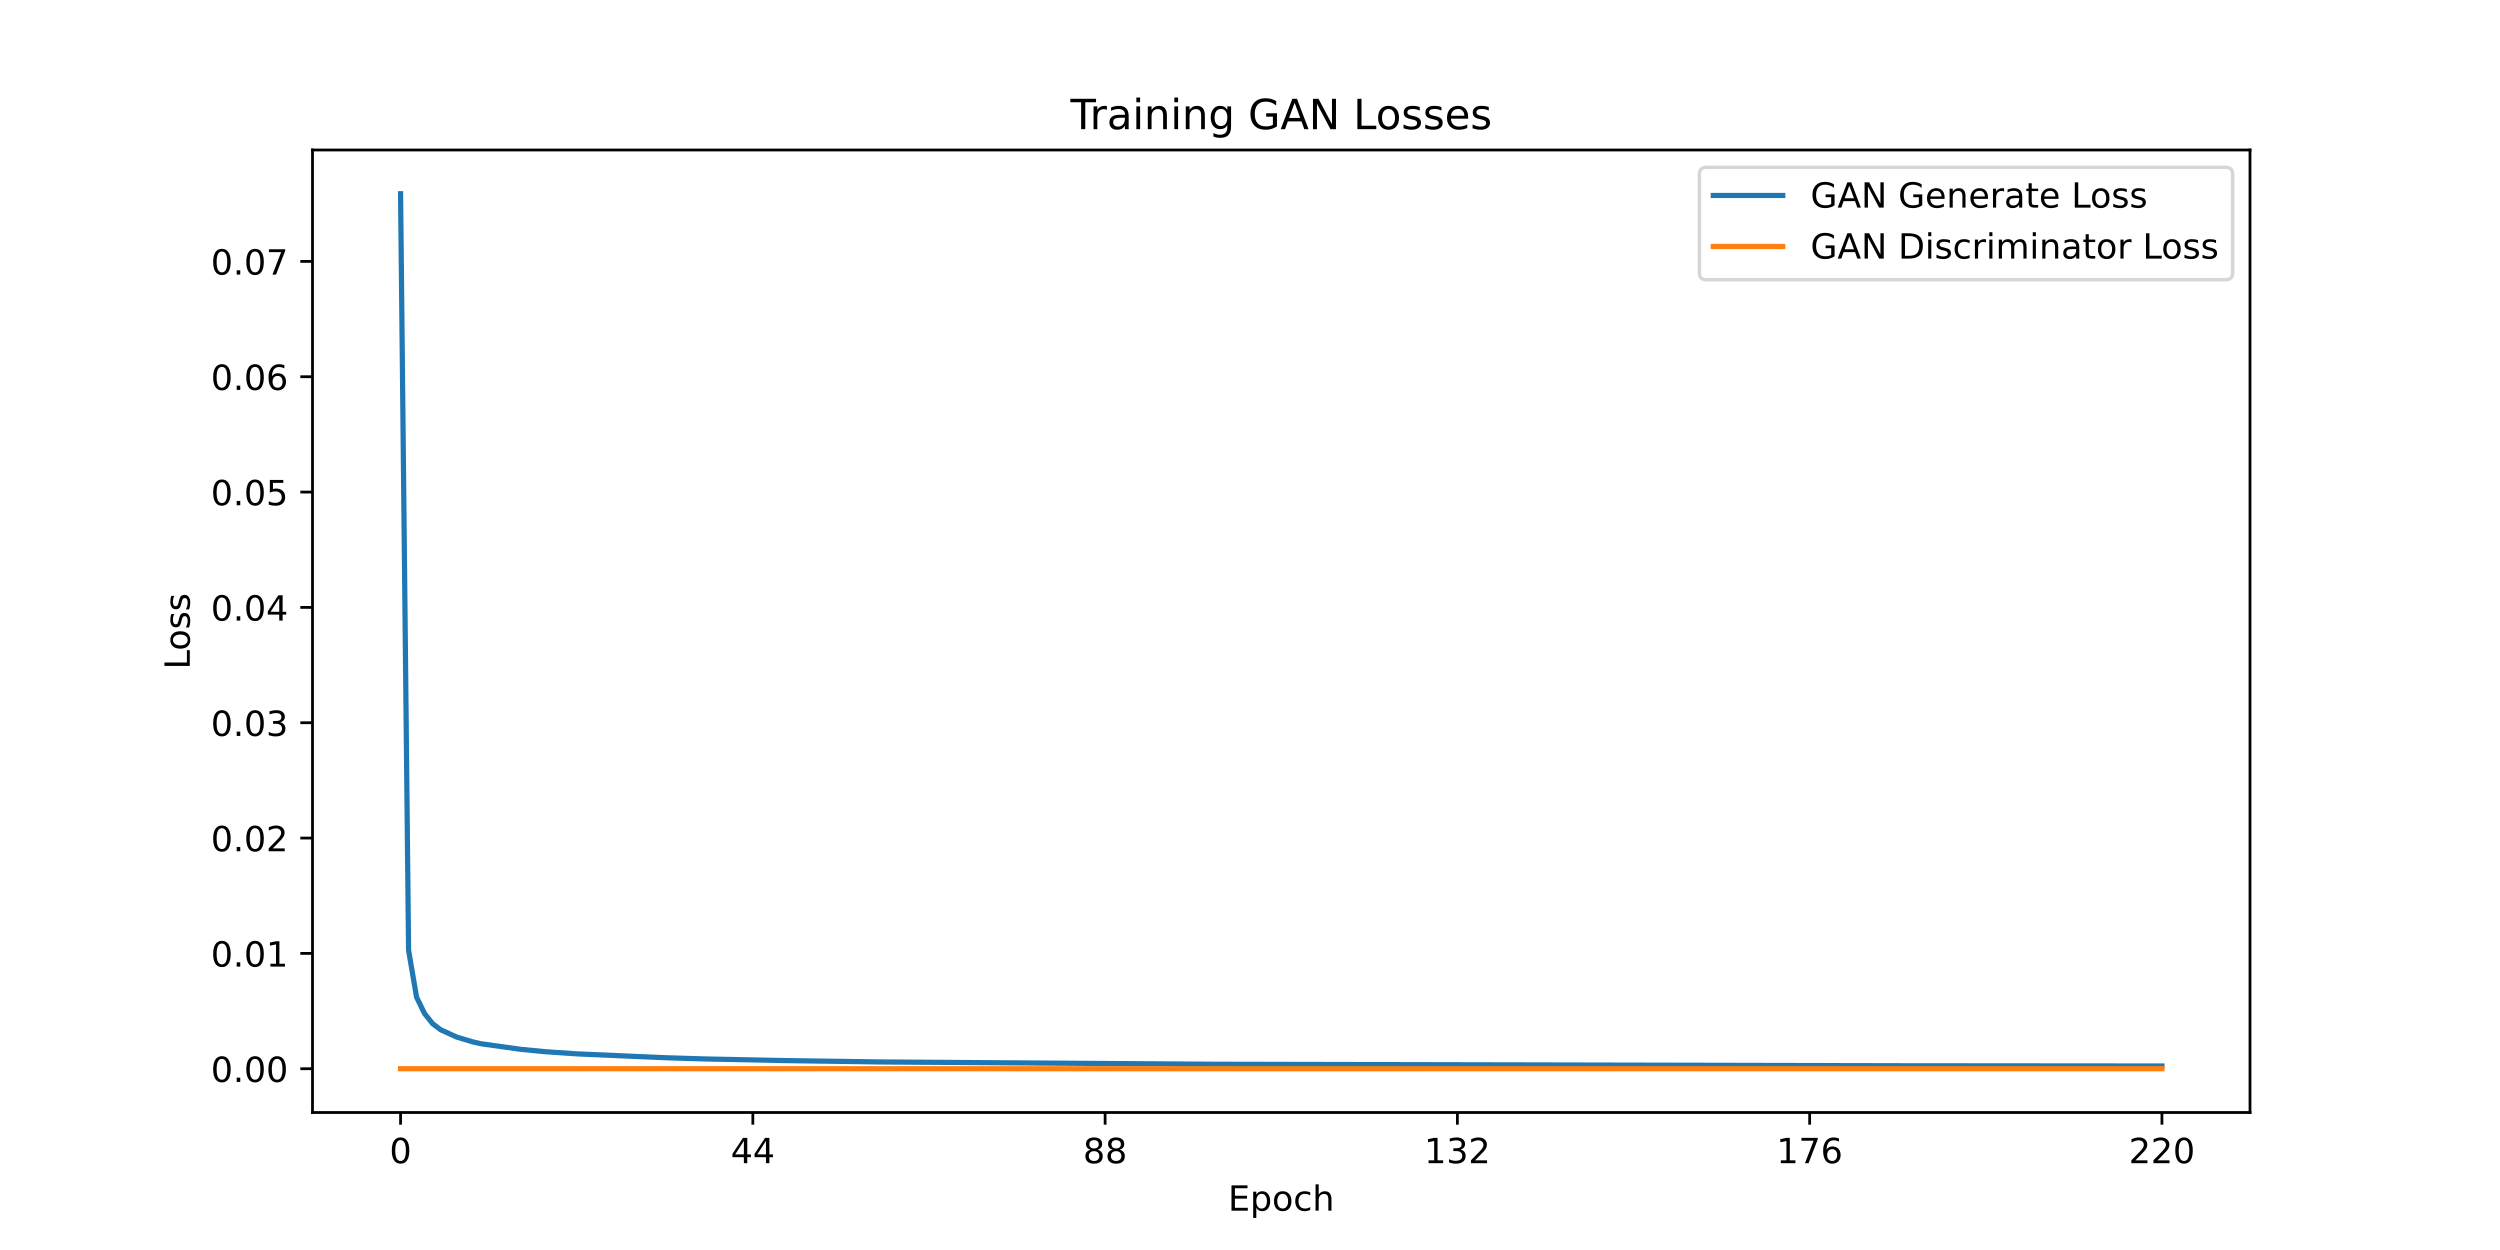
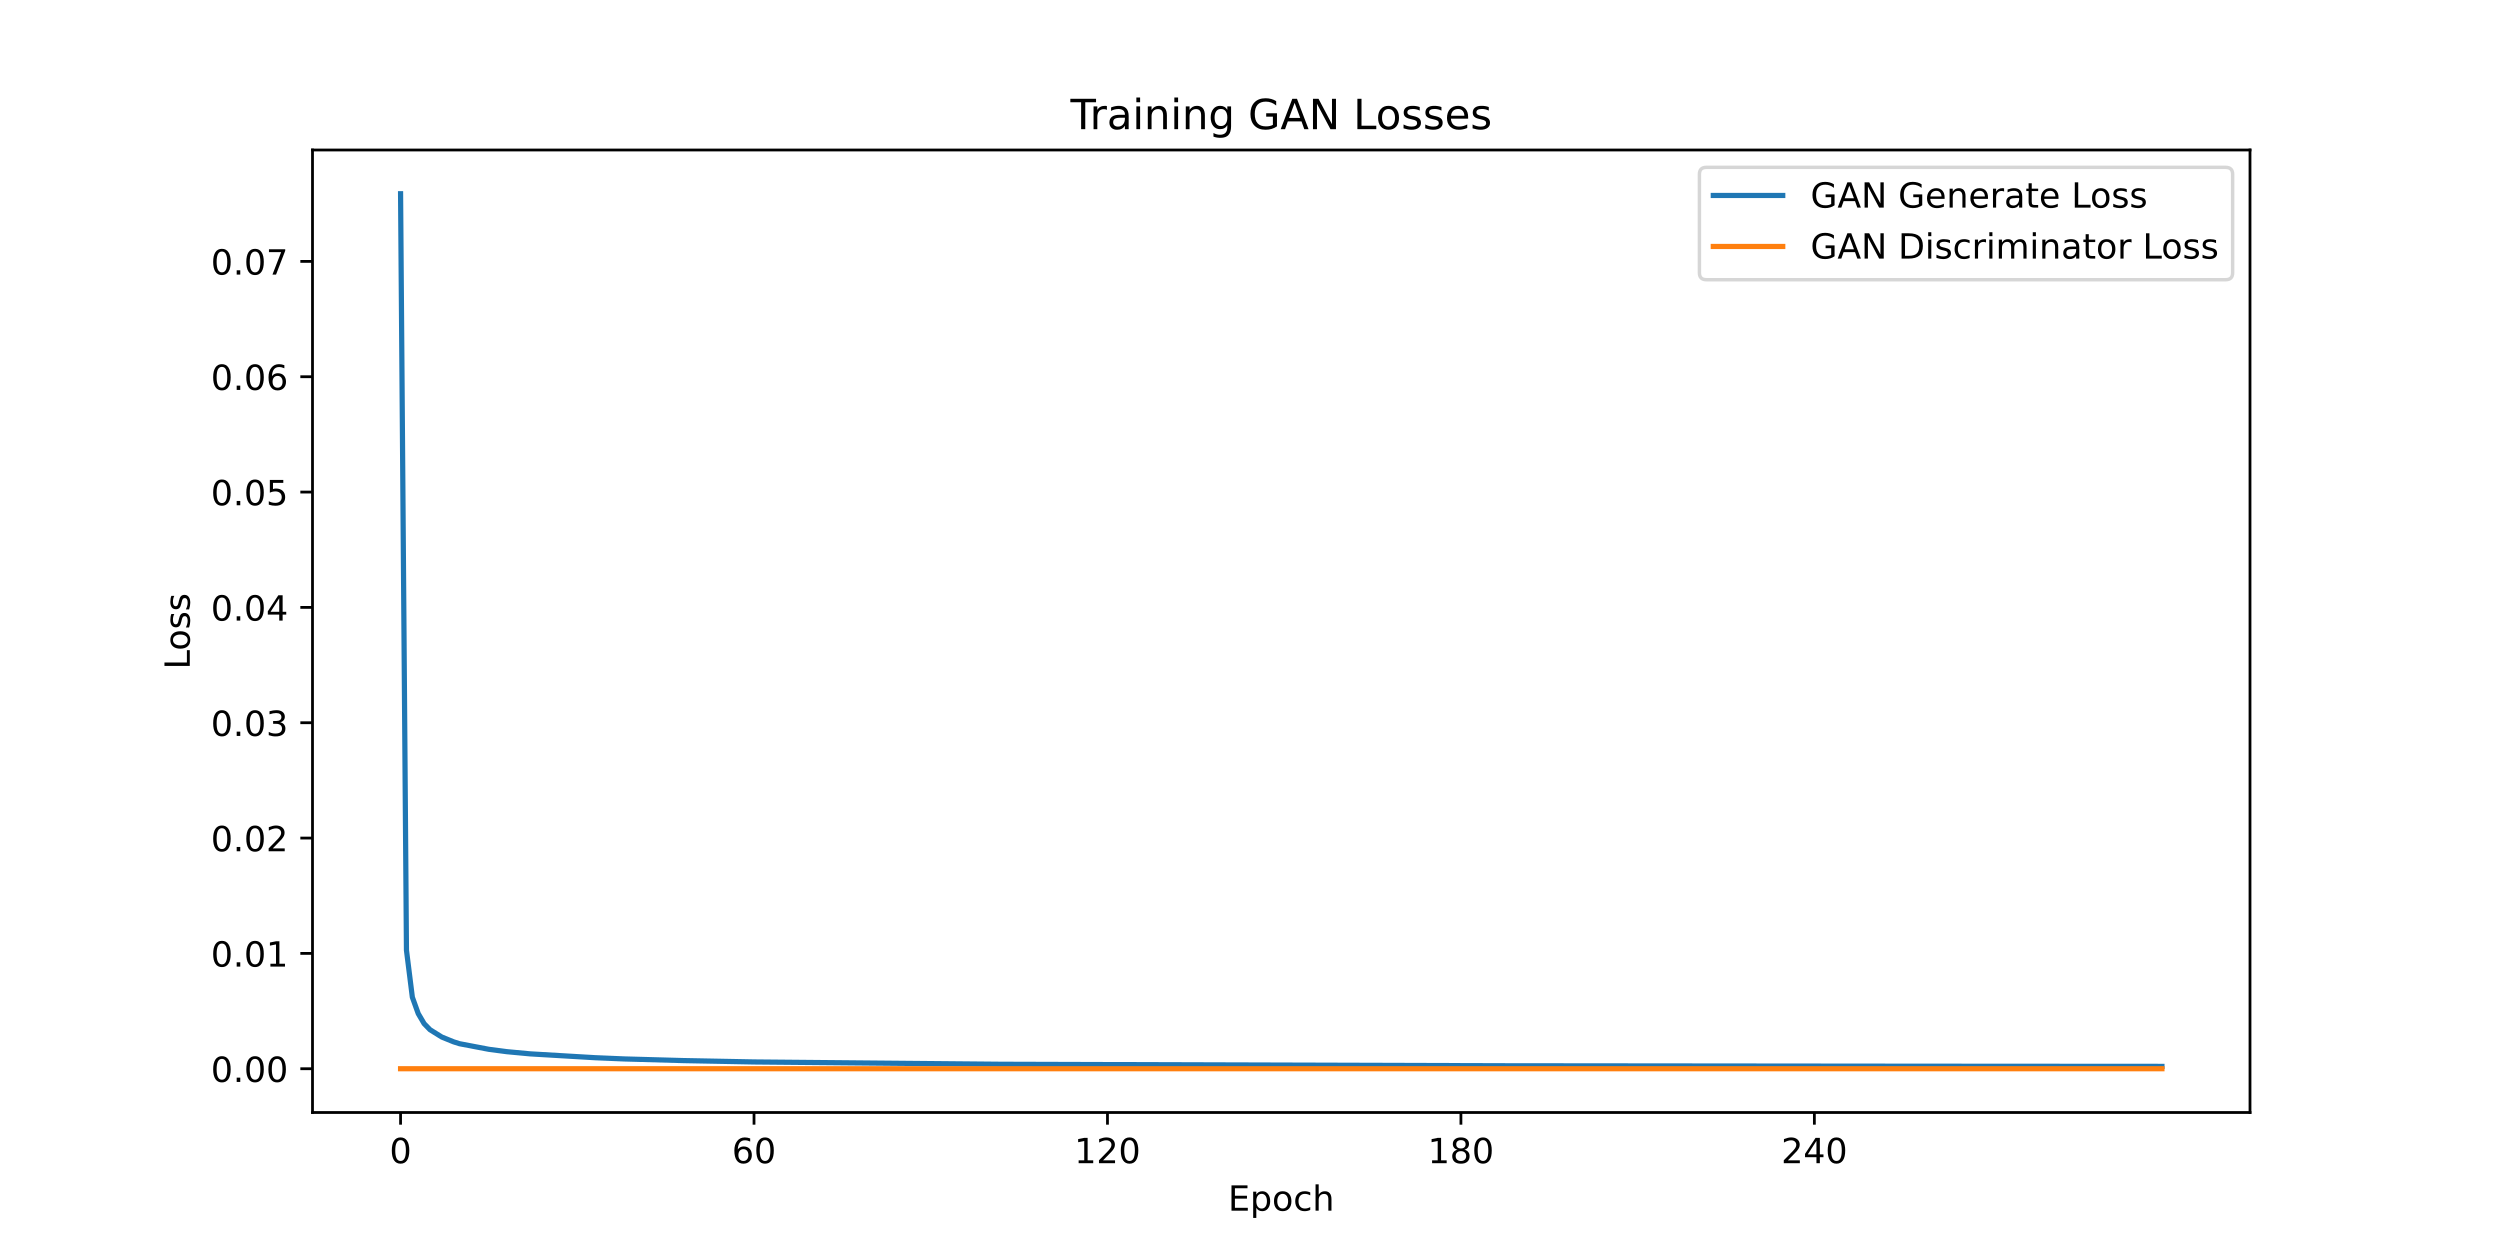
<svg xmlns="http://www.w3.org/2000/svg" xmlns:xlink="http://www.w3.org/1999/xlink" width="720pt" height="360pt" viewBox="0 0 720 360" version="1.1">
  <defs>
    <style type="text/css">*{stroke-linejoin: round; stroke-linecap: butt}</style>
  </defs>
  <g id="figure_1">
    <g id="patch_1">
      <path d="M 0 360  L 720 360  L 720 0  L 0 0  z " style="fill: #ffffff" />
    </g>
    <g id="axes_1">
      <g id="patch_2">
        <path d="M 90 320.4  L 648 320.4  L 648 43.2  L 90 43.2  z " style="fill: #ffffff" />
      </g>
      <g id="matplotlib.axis_1">
        <g id="xtick_1">
          <g id="line2d_1">
            <defs>
-               <path id="mb0425861bb" d="M 0 0  L 0 3.5  " style="stroke: #000000; stroke-width: 0.8" />
-             </defs>
-             <g>
-               <use xlink:href="#mb0425861bb" x="115.364" y="320.4" style="stroke: #000000; stroke-width: 0.8" />
+               <path id="ma6d96b271c" d="M 0 0  L 0 3.5  " style="stroke: #000000; stroke-width: 0.8" />
+             </defs>
+             <g>
+               <use xlink:href="#ma6d96b271c" x="115.364" y="320.4" style="stroke: #000000; stroke-width: 0.8" />
            </g>
          </g>
          <g id="text_1">
            <g transform="translate(112.1824 334.9984) scale(0.1 -0.1)">
              <defs>
                <path id="DejaVuSans-30" d="M 2034 4250  Q 1547 4250 1301 3770  Q 1056 3291 1056 2328  Q 1056 1369 1301 889  Q 1547 409 2034 409  Q 2525 409 2770 889  Q 3016 1369 3016 2328  Q 3016 3291 2770 3770  Q 2525 4250 2034 4250  z M 2034 4750  Q 2819 4750 3233 4129  Q 3647 3509 3647 2328  Q 3647 1150 3233 529  Q 2819 -91 2034 -91  Q 1250 -91 836 529  Q 422 1150 422 2328  Q 422 3509 836 4129  Q 1250 4750 2034 4750  z " transform="scale(0.015625)" />
              </defs>
              <use xlink:href="#DejaVuSans-30" />
            </g>
          </g>
        </g>
        <g id="xtick_2">
          <g id="line2d_2">
            <g>
-               <use xlink:href="#mb0425861bb" x="216.818" y="320.4" style="stroke: #000000; stroke-width: 0.8" />
+               <use xlink:href="#ma6d96b271c" x="217.157" y="320.4" style="stroke: #000000; stroke-width: 0.8" />
            </g>
          </g>
          <g id="text_2">
-             <g transform="translate(210.4557 334.9984) scale(0.1 -0.1)">
-               <defs>
-                 <path id="DejaVuSans-34" d="M 2419 4116  L 825 1625  L 2419 1625  L 2419 4116  z M 2253 4666  L 3047 4666  L 3047 1625  L 3713 1625  L 3713 1100  L 3047 1100  L 3047 0  L 2419 0  L 2419 1100  L 313 1100  L 313 1709  L 2253 4666  z " transform="scale(0.015625)" />
-               </defs>
-               <use xlink:href="#DejaVuSans-34" />
-               <use xlink:href="#DejaVuSans-34" transform="translate(63.62305 0)" />
+             <g transform="translate(210.795 334.9984) scale(0.1 -0.1)">
+               <defs>
+                 <path id="DejaVuSans-36" d="M 2113 2584  Q 1688 2584 1439 2293  Q 1191 2003 1191 1497  Q 1191 994 1439 701  Q 1688 409 2113 409  Q 2538 409 2786 701  Q 3034 994 3034 1497  Q 3034 2003 2786 2293  Q 2538 2584 2113 2584  z M 3366 4563  L 3366 3988  Q 3128 4100 2886 4159  Q 2644 4219 2406 4219  Q 1781 4219 1451 3797  Q 1122 3375 1075 2522  Q 1259 2794 1537 2939  Q 1816 3084 2150 3084  Q 2853 3084 3261 2657  Q 3669 2231 3669 1497  Q 3669 778 3244 343  Q 2819 -91 2113 -91  Q 1303 -91 875 529  Q 447 1150 447 2328  Q 447 3434 972 4092  Q 1497 4750 2381 4750  Q 2619 4750 2861 4703  Q 3103 4656 3366 4563  z " transform="scale(0.015625)" />
+               </defs>
+               <use xlink:href="#DejaVuSans-36" />
+               <use xlink:href="#DejaVuSans-30" transform="translate(63.62305 0)" />
            </g>
          </g>
        </g>
        <g id="xtick_3">
          <g id="line2d_3">
            <g>
-               <use xlink:href="#mb0425861bb" x="318.273" y="320.4" style="stroke: #000000; stroke-width: 0.8" />
+               <use xlink:href="#ma6d96b271c" x="318.951" y="320.4" style="stroke: #000000; stroke-width: 0.8" />
            </g>
          </g>
          <g id="text_3">
-             <g transform="translate(311.9102 334.9984) scale(0.1 -0.1)">
-               <defs>
-                 <path id="DejaVuSans-38" d="M 2034 2216  Q 1584 2216 1326 1975  Q 1069 1734 1069 1313  Q 1069 891 1326 650  Q 1584 409 2034 409  Q 2484 409 2743 651  Q 3003 894 3003 1313  Q 3003 1734 2745 1975  Q 2488 2216 2034 2216  z M 1403 2484  Q 997 2584 770 2862  Q 544 3141 544 3541  Q 544 4100 942 4425  Q 1341 4750 2034 4750  Q 2731 4750 3128 4425  Q 3525 4100 3525 3541  Q 3525 3141 3298 2862  Q 3072 2584 2669 2484  Q 3125 2378 3379 2068  Q 3634 1759 3634 1313  Q 3634 634 3220 271  Q 2806 -91 2034 -91  Q 1263 -91 848 271  Q 434 634 434 1313  Q 434 1759 690 2068  Q 947 2378 1403 2484  z M 1172 3481  Q 1172 3119 1398 2916  Q 1625 2713 2034 2713  Q 2441 2713 2670 2916  Q 2900 3119 2900 3481  Q 2900 3844 2670 4047  Q 2441 4250 2034 4250  Q 1625 4250 1398 4047  Q 1172 3844 1172 3481  z " transform="scale(0.015625)" />
-               </defs>
-               <use xlink:href="#DejaVuSans-38" />
-               <use xlink:href="#DejaVuSans-38" transform="translate(63.62305 0)" />
+             <g transform="translate(309.4076 334.9984) scale(0.1 -0.1)">
+               <defs>
+                 <path id="DejaVuSans-31" d="M 794 531  L 1825 531  L 1825 4091  L 703 3866  L 703 4441  L 1819 4666  L 2450 4666  L 2450 531  L 3481 531  L 3481 0  L 794 0  L 794 531  z " transform="scale(0.015625)" />
+                 <path id="DejaVuSans-32" d="M 1228 531  L 3431 531  L 3431 0  L 469 0  L 469 531  Q 828 903 1448 1529  Q 2069 2156 2228 2338  Q 2531 2678 2651 2914  Q 2772 3150 2772 3378  Q 2772 3750 2511 3984  Q 2250 4219 1831 4219  Q 1534 4219 1204 4116  Q 875 4013 500 3803  L 500 4441  Q 881 4594 1212 4672  Q 1544 4750 1819 4750  Q 2544 4750 2975 4387  Q 3406 4025 3406 3419  Q 3406 3131 3298 2873  Q 3191 2616 2906 2266  Q 2828 2175 2409 1742  Q 1991 1309 1228 531  z " transform="scale(0.015625)" />
+               </defs>
+               <use xlink:href="#DejaVuSans-31" />
+               <use xlink:href="#DejaVuSans-32" transform="translate(63.62305 0)" />
+               <use xlink:href="#DejaVuSans-30" transform="translate(127.2461 0)" />
            </g>
          </g>
        </g>
        <g id="xtick_4">
          <g id="line2d_4">
            <g>
-               <use xlink:href="#mb0425861bb" x="419.727" y="320.4" style="stroke: #000000; stroke-width: 0.8" />
+               <use xlink:href="#ma6d96b271c" x="420.745" y="320.4" style="stroke: #000000; stroke-width: 0.8" />
            </g>
          </g>
          <g id="text_4">
-             <g transform="translate(410.1835 334.9984) scale(0.1 -0.1)">
-               <defs>
-                 <path id="DejaVuSans-31" d="M 794 531  L 1825 531  L 1825 4091  L 703 3866  L 703 4441  L 1819 4666  L 2450 4666  L 2450 531  L 3481 531  L 3481 0  L 794 0  L 794 531  z " transform="scale(0.015625)" />
-                 <path id="DejaVuSans-33" d="M 2597 2516  Q 3050 2419 3304 2112  Q 3559 1806 3559 1356  Q 3559 666 3084 287  Q 2609 -91 1734 -91  Q 1441 -91 1130 -33  Q 819 25 488 141  L 488 750  Q 750 597 1062 519  Q 1375 441 1716 441  Q 2309 441 2620 675  Q 2931 909 2931 1356  Q 2931 1769 2642 2001  Q 2353 2234 1838 2234  L 1294 2234  L 1294 2753  L 1863 2753  Q 2328 2753 2575 2939  Q 2822 3125 2822 3475  Q 2822 3834 2567 4026  Q 2313 4219 1838 4219  Q 1578 4219 1281 4162  Q 984 4106 628 3988  L 628 4550  Q 988 4650 1302 4700  Q 1616 4750 1894 4750  Q 2613 4750 3031 4423  Q 3450 4097 3450 3541  Q 3450 3153 3228 2886  Q 3006 2619 2597 2516  z " transform="scale(0.015625)" />
-                 <path id="DejaVuSans-32" d="M 1228 531  L 3431 531  L 3431 0  L 469 0  L 469 531  Q 828 903 1448 1529  Q 2069 2156 2228 2338  Q 2531 2678 2651 2914  Q 2772 3150 2772 3378  Q 2772 3750 2511 3984  Q 2250 4219 1831 4219  Q 1534 4219 1204 4116  Q 875 4013 500 3803  L 500 4441  Q 881 4594 1212 4672  Q 1544 4750 1819 4750  Q 2544 4750 2975 4387  Q 3406 4025 3406 3419  Q 3406 3131 3298 2873  Q 3191 2616 2906 2266  Q 2828 2175 2409 1742  Q 1991 1309 1228 531  z " transform="scale(0.015625)" />
+             <g transform="translate(411.2015 334.9984) scale(0.1 -0.1)">
+               <defs>
+                 <path id="DejaVuSans-38" d="M 2034 2216  Q 1584 2216 1326 1975  Q 1069 1734 1069 1313  Q 1069 891 1326 650  Q 1584 409 2034 409  Q 2484 409 2743 651  Q 3003 894 3003 1313  Q 3003 1734 2745 1975  Q 2488 2216 2034 2216  z M 1403 2484  Q 997 2584 770 2862  Q 544 3141 544 3541  Q 544 4100 942 4425  Q 1341 4750 2034 4750  Q 2731 4750 3128 4425  Q 3525 4100 3525 3541  Q 3525 3141 3298 2862  Q 3072 2584 2669 2484  Q 3125 2378 3379 2068  Q 3634 1759 3634 1313  Q 3634 634 3220 271  Q 2806 -91 2034 -91  Q 1263 -91 848 271  Q 434 634 434 1313  Q 434 1759 690 2068  Q 947 2378 1403 2484  z M 1172 3481  Q 1172 3119 1398 2916  Q 1625 2713 2034 2713  Q 2441 2713 2670 2916  Q 2900 3119 2900 3481  Q 2900 3844 2670 4047  Q 2441 4250 2034 4250  Q 1625 4250 1398 4047  Q 1172 3844 1172 3481  z " transform="scale(0.015625)" />
              </defs>
              <use xlink:href="#DejaVuSans-31" />
-               <use xlink:href="#DejaVuSans-33" transform="translate(63.62305 0)" />
-               <use xlink:href="#DejaVuSans-32" transform="translate(127.2461 0)" />
+               <use xlink:href="#DejaVuSans-38" transform="translate(63.62305 0)" />
+               <use xlink:href="#DejaVuSans-30" transform="translate(127.2461 0)" />
            </g>
          </g>
        </g>
        <g id="xtick_5">
          <g id="line2d_5">
            <g>
-               <use xlink:href="#mb0425861bb" x="521.182" y="320.4" style="stroke: #000000; stroke-width: 0.8" />
+               <use xlink:href="#ma6d96b271c" x="522.539" y="320.4" style="stroke: #000000; stroke-width: 0.8" />
            </g>
          </g>
          <g id="text_5">
-             <g transform="translate(511.6381 334.9984) scale(0.1 -0.1)">
-               <defs>
-                 <path id="DejaVuSans-37" d="M 525 4666  L 3525 4666  L 3525 4397  L 1831 0  L 1172 0  L 2766 4134  L 525 4134  L 525 4666  z " transform="scale(0.015625)" />
-                 <path id="DejaVuSans-36" d="M 2113 2584  Q 1688 2584 1439 2293  Q 1191 2003 1191 1497  Q 1191 994 1439 701  Q 1688 409 2113 409  Q 2538 409 2786 701  Q 3034 994 3034 1497  Q 3034 2003 2786 2293  Q 2538 2584 2113 2584  z M 3366 4563  L 3366 3988  Q 3128 4100 2886 4159  Q 2644 4219 2406 4219  Q 1781 4219 1451 3797  Q 1122 3375 1075 2522  Q 1259 2794 1537 2939  Q 1816 3084 2150 3084  Q 2853 3084 3261 2657  Q 3669 2231 3669 1497  Q 3669 778 3244 343  Q 2819 -91 2113 -91  Q 1303 -91 875 529  Q 447 1150 447 2328  Q 447 3434 972 4092  Q 1497 4750 2381 4750  Q 2619 4750 2861 4703  Q 3103 4656 3366 4563  z " transform="scale(0.015625)" />
-               </defs>
-               <use xlink:href="#DejaVuSans-31" />
-               <use xlink:href="#DejaVuSans-37" transform="translate(63.62305 0)" />
-               <use xlink:href="#DejaVuSans-36" transform="translate(127.2461 0)" />
-             </g>
-           </g>
-         </g>
-         <g id="xtick_6">
-           <g id="line2d_6">
-             <g>
-               <use xlink:href="#mb0425861bb" x="622.636" y="320.4" style="stroke: #000000; stroke-width: 0.8" />
-             </g>
-           </g>
-           <g id="text_6">
-             <g transform="translate(613.0926 334.9984) scale(0.1 -0.1)">
+             <g transform="translate(512.9953 334.9984) scale(0.1 -0.1)">
+               <defs>
+                 <path id="DejaVuSans-34" d="M 2419 4116  L 825 1625  L 2419 1625  L 2419 4116  z M 2253 4666  L 3047 4666  L 3047 1625  L 3713 1625  L 3713 1100  L 3047 1100  L 3047 0  L 2419 0  L 2419 1100  L 313 1100  L 313 1709  L 2253 4666  z " transform="scale(0.015625)" />
+               </defs>
              <use xlink:href="#DejaVuSans-32" />
-               <use xlink:href="#DejaVuSans-32" transform="translate(63.62305 0)" />
+               <use xlink:href="#DejaVuSans-34" transform="translate(63.62305 0)" />
              <use xlink:href="#DejaVuSans-30" transform="translate(127.2461 0)" />
            </g>
          </g>
        </g>
-         <g id="text_7">
+         <g id="text_6">
          <g transform="translate(353.6891 348.6766) scale(0.1 -0.1)">
            <defs>
              <path id="DejaVuSans-45" d="M 628 4666  L 3578 4666  L 3578 4134  L 1259 4134  L 1259 2753  L 3481 2753  L 3481 2222  L 1259 2222  L 1259 531  L 3634 531  L 3634 0  L 628 0  L 628 4666  z " transform="scale(0.015625)" />
              <path id="DejaVuSans-70" d="M 1159 525  L 1159 -1331  L 581 -1331  L 581 3500  L 1159 3500  L 1159 2969  Q 1341 3281 1617 3432  Q 1894 3584 2278 3584  Q 2916 3584 3314 3078  Q 3713 2572 3713 1747  Q 3713 922 3314 415  Q 2916 -91 2278 -91  Q 1894 -91 1617 61  Q 1341 213 1159 525  z M 3116 1747  Q 3116 2381 2855 2742  Q 2594 3103 2138 3103  Q 1681 3103 1420 2742  Q 1159 2381 1159 1747  Q 1159 1113 1420 752  Q 1681 391 2138 391  Q 2594 391 2855 752  Q 3116 1113 3116 1747  z " transform="scale(0.015625)" />
              <path id="DejaVuSans-6f" d="M 1959 3097  Q 1497 3097 1228 2736  Q 959 2375 959 1747  Q 959 1119 1226 758  Q 1494 397 1959 397  Q 2419 397 2687 759  Q 2956 1122 2956 1747  Q 2956 2369 2687 2733  Q 2419 3097 1959 3097  z M 1959 3584  Q 2709 3584 3137 3096  Q 3566 2609 3566 1747  Q 3566 888 3137 398  Q 2709 -91 1959 -91  Q 1206 -91 779 398  Q 353 888 353 1747  Q 353 2609 779 3096  Q 1206 3584 1959 3584  z " transform="scale(0.015625)" />
              <path id="DejaVuSans-63" d="M 3122 3366  L 3122 2828  Q 2878 2963 2633 3030  Q 2388 3097 2138 3097  Q 1578 3097 1268 2742  Q 959 2388 959 1747  Q 959 1106 1268 751  Q 1578 397 2138 397  Q 2388 397 2633 464  Q 2878 531 3122 666  L 3122 134  Q 2881 22 2623 -34  Q 2366 -91 2075 -91  Q 1284 -91 818 406  Q 353 903 353 1747  Q 353 2603 823 3093  Q 1294 3584 2113 3584  Q 2378 3584 2631 3529  Q 2884 3475 3122 3366  z " transform="scale(0.015625)" />
              <path id="DejaVuSans-68" d="M 3513 2113  L 3513 0  L 2938 0  L 2938 2094  Q 2938 2591 2744 2837  Q 2550 3084 2163 3084  Q 1697 3084 1428 2787  Q 1159 2491 1159 1978  L 1159 0  L 581 0  L 581 4863  L 1159 4863  L 1159 2956  Q 1366 3272 1645 3428  Q 1925 3584 2291 3584  Q 2894 3584 3203 3211  Q 3513 2838 3513 2113  z " transform="scale(0.015625)" />
            </defs>
            <use xlink:href="#DejaVuSans-45" />
            <use xlink:href="#DejaVuSans-70" transform="translate(63.18359 0)" />
            <use xlink:href="#DejaVuSans-6f" transform="translate(126.6602 0)" />
            <use xlink:href="#DejaVuSans-63" transform="translate(187.8418 0)" />
            <use xlink:href="#DejaVuSans-68" transform="translate(242.8223 0)" />
          </g>
        </g>
      </g>
      <g id="matplotlib.axis_2">
        <g id="ytick_1">
+           <g id="line2d_6">
+             <defs>
+               <path id="md2cc27000d" d="M 0 0  L -3.5 0  " style="stroke: #000000; stroke-width: 0.8" />
+             </defs>
+             <g>
+               <use xlink:href="#md2cc27000d" x="90" y="307.8" style="stroke: #000000; stroke-width: 0.8" />
+             </g>
+           </g>
+           <g id="text_7">
+             <g transform="translate(60.73438 311.5992) scale(0.1 -0.1)">
+               <defs>
+                 <path id="DejaVuSans-2e" d="M 684 794  L 1344 794  L 1344 0  L 684 0  L 684 794  z " transform="scale(0.015625)" />
+               </defs>
+               <use xlink:href="#DejaVuSans-30" />
+               <use xlink:href="#DejaVuSans-2e" transform="translate(63.62305 0)" />
+               <use xlink:href="#DejaVuSans-30" transform="translate(95.41016 0)" />
+               <use xlink:href="#DejaVuSans-30" transform="translate(159.0332 0)" />
+             </g>
+           </g>
+         </g>
+         <g id="ytick_2">
          <g id="line2d_7">
-             <defs>
-               <path id="m5b82b597b4" d="M 0 0  L -3.5 0  " style="stroke: #000000; stroke-width: 0.8" />
-             </defs>
-             <g>
-               <use xlink:href="#m5b82b597b4" x="90" y="307.8" style="stroke: #000000; stroke-width: 0.8" />
+             <g>
+               <use xlink:href="#md2cc27000d" x="90" y="274.583" style="stroke: #000000; stroke-width: 0.8" />
            </g>
          </g>
          <g id="text_8">
-             <g transform="translate(60.73438 311.5992) scale(0.1 -0.1)">
-               <defs>
-                 <path id="DejaVuSans-2e" d="M 684 794  L 1344 794  L 1344 0  L 684 0  L 684 794  z " transform="scale(0.015625)" />
-               </defs>
-               <use xlink:href="#DejaVuSans-30" />
-               <use xlink:href="#DejaVuSans-2e" transform="translate(63.62305 0)" />
-               <use xlink:href="#DejaVuSans-30" transform="translate(95.41016 0)" />
-               <use xlink:href="#DejaVuSans-30" transform="translate(159.0332 0)" />
-             </g>
-           </g>
-         </g>
-         <g id="ytick_2">
+             <g transform="translate(60.73438 278.3826) scale(0.1 -0.1)">
+               <use xlink:href="#DejaVuSans-30" />
+               <use xlink:href="#DejaVuSans-2e" transform="translate(63.62305 0)" />
+               <use xlink:href="#DejaVuSans-30" transform="translate(95.41016 0)" />
+               <use xlink:href="#DejaVuSans-31" transform="translate(159.0332 0)" />
+             </g>
+           </g>
+         </g>
+         <g id="ytick_3">
          <g id="line2d_8">
            <g>
-               <use xlink:href="#m5b82b597b4" x="90" y="274.583" style="stroke: #000000; stroke-width: 0.8" />
+               <use xlink:href="#md2cc27000d" x="90" y="241.367" style="stroke: #000000; stroke-width: 0.8" />
            </g>
          </g>
          <g id="text_9">
-             <g transform="translate(60.73438 278.3826) scale(0.1 -0.1)">
-               <use xlink:href="#DejaVuSans-30" />
-               <use xlink:href="#DejaVuSans-2e" transform="translate(63.62305 0)" />
-               <use xlink:href="#DejaVuSans-30" transform="translate(95.41016 0)" />
-               <use xlink:href="#DejaVuSans-31" transform="translate(159.0332 0)" />
-             </g>
-           </g>
-         </g>
-         <g id="ytick_3">
+             <g transform="translate(60.73438 245.1659) scale(0.1 -0.1)">
+               <use xlink:href="#DejaVuSans-30" />
+               <use xlink:href="#DejaVuSans-2e" transform="translate(63.62305 0)" />
+               <use xlink:href="#DejaVuSans-30" transform="translate(95.41016 0)" />
+               <use xlink:href="#DejaVuSans-32" transform="translate(159.0332 0)" />
+             </g>
+           </g>
+         </g>
+         <g id="ytick_4">
          <g id="line2d_9">
            <g>
-               <use xlink:href="#m5b82b597b4" x="90" y="241.367" style="stroke: #000000; stroke-width: 0.8" />
+               <use xlink:href="#md2cc27000d" x="90" y="208.15" style="stroke: #000000; stroke-width: 0.8" />
            </g>
          </g>
          <g id="text_10">
-             <g transform="translate(60.73438 245.1659) scale(0.1 -0.1)">
-               <use xlink:href="#DejaVuSans-30" />
-               <use xlink:href="#DejaVuSans-2e" transform="translate(63.62305 0)" />
-               <use xlink:href="#DejaVuSans-30" transform="translate(95.41016 0)" />
-               <use xlink:href="#DejaVuSans-32" transform="translate(159.0332 0)" />
-             </g>
-           </g>
-         </g>
-         <g id="ytick_4">
+             <g transform="translate(60.73438 211.9493) scale(0.1 -0.1)">
+               <defs>
+                 <path id="DejaVuSans-33" d="M 2597 2516  Q 3050 2419 3304 2112  Q 3559 1806 3559 1356  Q 3559 666 3084 287  Q 2609 -91 1734 -91  Q 1441 -91 1130 -33  Q 819 25 488 141  L 488 750  Q 750 597 1062 519  Q 1375 441 1716 441  Q 2309 441 2620 675  Q 2931 909 2931 1356  Q 2931 1769 2642 2001  Q 2353 2234 1838 2234  L 1294 2234  L 1294 2753  L 1863 2753  Q 2328 2753 2575 2939  Q 2822 3125 2822 3475  Q 2822 3834 2567 4026  Q 2313 4219 1838 4219  Q 1578 4219 1281 4162  Q 984 4106 628 3988  L 628 4550  Q 988 4650 1302 4700  Q 1616 4750 1894 4750  Q 2613 4750 3031 4423  Q 3450 4097 3450 3541  Q 3450 3153 3228 2886  Q 3006 2619 2597 2516  z " transform="scale(0.015625)" />
+               </defs>
+               <use xlink:href="#DejaVuSans-30" />
+               <use xlink:href="#DejaVuSans-2e" transform="translate(63.62305 0)" />
+               <use xlink:href="#DejaVuSans-30" transform="translate(95.41016 0)" />
+               <use xlink:href="#DejaVuSans-33" transform="translate(159.0332 0)" />
+             </g>
+           </g>
+         </g>
+         <g id="ytick_5">
          <g id="line2d_10">
            <g>
-               <use xlink:href="#m5b82b597b4" x="90" y="208.15" style="stroke: #000000; stroke-width: 0.8" />
+               <use xlink:href="#md2cc27000d" x="90" y="174.933" style="stroke: #000000; stroke-width: 0.8" />
            </g>
          </g>
          <g id="text_11">
-             <g transform="translate(60.73438 211.9493) scale(0.1 -0.1)">
-               <use xlink:href="#DejaVuSans-30" />
-               <use xlink:href="#DejaVuSans-2e" transform="translate(63.62305 0)" />
-               <use xlink:href="#DejaVuSans-30" transform="translate(95.41016 0)" />
-               <use xlink:href="#DejaVuSans-33" transform="translate(159.0332 0)" />
-             </g>
-           </g>
-         </g>
-         <g id="ytick_5">
+             <g transform="translate(60.73438 178.7326) scale(0.1 -0.1)">
+               <use xlink:href="#DejaVuSans-30" />
+               <use xlink:href="#DejaVuSans-2e" transform="translate(63.62305 0)" />
+               <use xlink:href="#DejaVuSans-30" transform="translate(95.41016 0)" />
+               <use xlink:href="#DejaVuSans-34" transform="translate(159.0332 0)" />
+             </g>
+           </g>
+         </g>
+         <g id="ytick_6">
          <g id="line2d_11">
            <g>
-               <use xlink:href="#m5b82b597b4" x="90" y="174.933" style="stroke: #000000; stroke-width: 0.8" />
+               <use xlink:href="#md2cc27000d" x="90" y="141.717" style="stroke: #000000; stroke-width: 0.8" />
            </g>
          </g>
          <g id="text_12">
-             <g transform="translate(60.73438 178.7326) scale(0.1 -0.1)">
-               <use xlink:href="#DejaVuSans-30" />
-               <use xlink:href="#DejaVuSans-2e" transform="translate(63.62305 0)" />
-               <use xlink:href="#DejaVuSans-30" transform="translate(95.41016 0)" />
-               <use xlink:href="#DejaVuSans-34" transform="translate(159.0332 0)" />
-             </g>
-           </g>
-         </g>
-         <g id="ytick_6">
+             <g transform="translate(60.73438 145.516) scale(0.1 -0.1)">
+               <defs>
+                 <path id="DejaVuSans-35" d="M 691 4666  L 3169 4666  L 3169 4134  L 1269 4134  L 1269 2991  Q 1406 3038 1543 3061  Q 1681 3084 1819 3084  Q 2600 3084 3056 2656  Q 3513 2228 3513 1497  Q 3513 744 3044 326  Q 2575 -91 1722 -91  Q 1428 -91 1123 -41  Q 819 9 494 109  L 494 744  Q 775 591 1075 516  Q 1375 441 1709 441  Q 2250 441 2565 725  Q 2881 1009 2881 1497  Q 2881 1984 2565 2268  Q 2250 2553 1709 2553  Q 1456 2553 1204 2497  Q 953 2441 691 2322  L 691 4666  z " transform="scale(0.015625)" />
+               </defs>
+               <use xlink:href="#DejaVuSans-30" />
+               <use xlink:href="#DejaVuSans-2e" transform="translate(63.62305 0)" />
+               <use xlink:href="#DejaVuSans-30" transform="translate(95.41016 0)" />
+               <use xlink:href="#DejaVuSans-35" transform="translate(159.0332 0)" />
+             </g>
+           </g>
+         </g>
+         <g id="ytick_7">
          <g id="line2d_12">
            <g>
-               <use xlink:href="#m5b82b597b4" x="90" y="141.717" style="stroke: #000000; stroke-width: 0.8" />
+               <use xlink:href="#md2cc27000d" x="90" y="108.5" style="stroke: #000000; stroke-width: 0.8" />
            </g>
          </g>
          <g id="text_13">
-             <g transform="translate(60.73438 145.516) scale(0.1 -0.1)">
-               <defs>
-                 <path id="DejaVuSans-35" d="M 691 4666  L 3169 4666  L 3169 4134  L 1269 4134  L 1269 2991  Q 1406 3038 1543 3061  Q 1681 3084 1819 3084  Q 2600 3084 3056 2656  Q 3513 2228 3513 1497  Q 3513 744 3044 326  Q 2575 -91 1722 -91  Q 1428 -91 1123 -41  Q 819 9 494 109  L 494 744  Q 775 591 1075 516  Q 1375 441 1709 441  Q 2250 441 2565 725  Q 2881 1009 2881 1497  Q 2881 1984 2565 2268  Q 2250 2553 1709 2553  Q 1456 2553 1204 2497  Q 953 2441 691 2322  L 691 4666  z " transform="scale(0.015625)" />
-               </defs>
-               <use xlink:href="#DejaVuSans-30" />
-               <use xlink:href="#DejaVuSans-2e" transform="translate(63.62305 0)" />
-               <use xlink:href="#DejaVuSans-30" transform="translate(95.41016 0)" />
-               <use xlink:href="#DejaVuSans-35" transform="translate(159.0332 0)" />
-             </g>
-           </g>
-         </g>
-         <g id="ytick_7">
+             <g transform="translate(60.73438 112.2993) scale(0.1 -0.1)">
+               <use xlink:href="#DejaVuSans-30" />
+               <use xlink:href="#DejaVuSans-2e" transform="translate(63.62305 0)" />
+               <use xlink:href="#DejaVuSans-30" transform="translate(95.41016 0)" />
+               <use xlink:href="#DejaVuSans-36" transform="translate(159.0332 0)" />
+             </g>
+           </g>
+         </g>
+         <g id="ytick_8">
          <g id="line2d_13">
            <g>
-               <use xlink:href="#m5b82b597b4" x="90" y="108.5" style="stroke: #000000; stroke-width: 0.8" />
+               <use xlink:href="#md2cc27000d" x="90" y="75.283" style="stroke: #000000; stroke-width: 0.8" />
            </g>
          </g>
          <g id="text_14">
-             <g transform="translate(60.73438 112.2993) scale(0.1 -0.1)">
-               <use xlink:href="#DejaVuSans-30" />
-               <use xlink:href="#DejaVuSans-2e" transform="translate(63.62305 0)" />
-               <use xlink:href="#DejaVuSans-30" transform="translate(95.41016 0)" />
-               <use xlink:href="#DejaVuSans-36" transform="translate(159.0332 0)" />
-             </g>
-           </g>
-         </g>
-         <g id="ytick_8">
-           <g id="line2d_14">
-             <g>
-               <use xlink:href="#m5b82b597b4" x="90" y="75.283" style="stroke: #000000; stroke-width: 0.8" />
-             </g>
-           </g>
-           <g id="text_15">
            <g transform="translate(60.73438 79.0827) scale(0.1 -0.1)">
+               <defs>
+                 <path id="DejaVuSans-37" d="M 525 4666  L 3525 4666  L 3525 4397  L 1831 0  L 1172 0  L 2766 4134  L 525 4134  L 525 4666  z " transform="scale(0.015625)" />
+               </defs>
              <use xlink:href="#DejaVuSans-30" />
              <use xlink:href="#DejaVuSans-2e" transform="translate(63.62305 0)" />
              <use xlink:href="#DejaVuSans-30" transform="translate(95.41016 0)" />
              <use xlink:href="#DejaVuSans-37" transform="translate(159.0332 0)" />
            </g>
          </g>
        </g>
-         <g id="text_16">
+         <g id="text_15">
          <g transform="translate(54.65469 192.7672) rotate(-90) scale(0.1 -0.1)">
            <defs>
              <path id="DejaVuSans-4c" d="M 628 4666  L 1259 4666  L 1259 531  L 3531 531  L 3531 0  L 628 0  L 628 4666  z " transform="scale(0.015625)" />
              <path id="DejaVuSans-73" d="M 2834 3397  L 2834 2853  Q 2591 2978 2328 3040  Q 2066 3103 1784 3103  Q 1356 3103 1142 2972  Q 928 2841 928 2578  Q 928 2378 1081 2264  Q 1234 2150 1697 2047  L 1894 2003  Q 2506 1872 2764 1633  Q 3022 1394 3022 966  Q 3022 478 2636 193  Q 2250 -91 1575 -91  Q 1294 -91 989 -36  Q 684 19 347 128  L 347 722  Q 666 556 975 473  Q 1284 391 1588 391  Q 1994 391 2212 530  Q 2431 669 2431 922  Q 2431 1156 2273 1281  Q 2116 1406 1581 1522  L 1381 1569  Q 847 1681 609 1914  Q 372 2147 372 2553  Q 372 3047 722 3315  Q 1072 3584 1716 3584  Q 2034 3584 2315 3537  Q 2597 3491 2834 3397  z " transform="scale(0.015625)" />
            </defs>
            <use xlink:href="#DejaVuSans-4c" />
            <use xlink:href="#DejaVuSans-6f" transform="translate(53.96289 0)" />
            <use xlink:href="#DejaVuSans-73" transform="translate(115.1445 0)" />
            <use xlink:href="#DejaVuSans-73" transform="translate(167.2441 0)" />
          </g>
        </g>
      </g>
+       <g id="line2d_14">
+         <path d="M 115.364 55.8  L 117.06 273.661  L 118.757 287.202  L 120.453 291.918  L 122.15 294.812  L 123.846 296.558  L 127.24 298.668  L 130.633 300.048  L 132.329 300.587  L 140.812 302.204  L 145.902 302.876  L 152.688 303.511  L 171.35 304.616  L 179.833 304.976  L 196.799 305.446  L 217.157 305.841  L 288.413 306.51  L 434.318 306.945  L 554.774 307.07  L 622.636 307.116  L 622.636 307.116  " clip-path="url(#p344bc00983)" style="fill: none; stroke: #1f77b4; stroke-width: 1.5; stroke-linecap: square" />
+       </g>
      <g id="line2d_15">
-         <path d="M 115.364 55.8  L 117.669 273.661  L 119.975 287.202  L 122.281 291.918  L 124.587 294.812  L 126.893 296.558  L 131.504 298.668  L 136.116 300.048  L 138.421 300.587  L 149.95 302.204  L 156.868 302.876  L 166.091 303.511  L 191.455 304.616  L 202.983 304.976  L 226.041 305.446  L 253.711 305.841  L 350.554 306.51  L 548.851 306.945  L 622.636 307.012  L 622.636 307.012  " clip-path="url(#p7faec8f9ea)" style="fill: none; stroke: #1f77b4; stroke-width: 1.5; stroke-linecap: square" />
-       </g>
-       <g id="line2d_16">
-         <path d="M 115.364 307.8  L 622.636 307.8  L 622.636 307.8  " clip-path="url(#p7faec8f9ea)" style="fill: none; stroke: #ff7f0e; stroke-width: 1.5; stroke-linecap: square" />
+         <path d="M 115.364 307.8  L 622.636 307.8  L 622.636 307.8  " clip-path="url(#p344bc00983)" style="fill: none; stroke: #ff7f0e; stroke-width: 1.5; stroke-linecap: square" />
      </g>
      <g id="patch_3">
        <path d="M 90 320.4  L 90 43.2  " style="fill: none; stroke: #000000; stroke-width: 0.8; stroke-linejoin: miter; stroke-linecap: square" />
      </g>
      <g id="patch_4">
        <path d="M 648 320.4  L 648 43.2  " style="fill: none; stroke: #000000; stroke-width: 0.8; stroke-linejoin: miter; stroke-linecap: square" />
      </g>
      <g id="patch_5">
        <path d="M 90 320.4  L 648 320.4  " style="fill: none; stroke: #000000; stroke-width: 0.8; stroke-linejoin: miter; stroke-linecap: square" />
      </g>
      <g id="patch_6">
        <path d="M 90 43.2  L 648 43.2  " style="fill: none; stroke: #000000; stroke-width: 0.8; stroke-linejoin: miter; stroke-linecap: square" />
      </g>
-       <g id="text_17">
+       <g id="text_16">
        <g transform="translate(308.295 37.2) scale(0.12 -0.12)">
          <defs>
            <path id="DejaVuSans-54" d="M -19 4666  L 3928 4666  L 3928 4134  L 2272 4134  L 2272 0  L 1638 0  L 1638 4134  L -19 4134  L -19 4666  z " transform="scale(0.015625)" />
            <path id="DejaVuSans-72" d="M 2631 2963  Q 2534 3019 2420 3045  Q 2306 3072 2169 3072  Q 1681 3072 1420 2755  Q 1159 2438 1159 1844  L 1159 0  L 581 0  L 581 3500  L 1159 3500  L 1159 2956  Q 1341 3275 1631 3429  Q 1922 3584 2338 3584  Q 2397 3584 2469 3576  Q 2541 3569 2628 3553  L 2631 2963  z " transform="scale(0.015625)" />
            <path id="DejaVuSans-61" d="M 2194 1759  Q 1497 1759 1228 1600  Q 959 1441 959 1056  Q 959 750 1161 570  Q 1363 391 1709 391  Q 2188 391 2477 730  Q 2766 1069 2766 1631  L 2766 1759  L 2194 1759  z M 3341 1997  L 3341 0  L 2766 0  L 2766 531  Q 2569 213 2275 61  Q 1981 -91 1556 -91  Q 1019 -91 701 211  Q 384 513 384 1019  Q 384 1609 779 1909  Q 1175 2209 1959 2209  L 2766 2209  L 2766 2266  Q 2766 2663 2505 2880  Q 2244 3097 1772 3097  Q 1472 3097 1187 3025  Q 903 2953 641 2809  L 641 3341  Q 956 3463 1253 3523  Q 1550 3584 1831 3584  Q 2591 3584 2966 3190  Q 3341 2797 3341 1997  z " transform="scale(0.015625)" />
            <path id="DejaVuSans-69" d="M 603 3500  L 1178 3500  L 1178 0  L 603 0  L 603 3500  z M 603 4863  L 1178 4863  L 1178 4134  L 603 4134  L 603 4863  z " transform="scale(0.015625)" />
            <path id="DejaVuSans-6e" d="M 3513 2113  L 3513 0  L 2938 0  L 2938 2094  Q 2938 2591 2744 2837  Q 2550 3084 2163 3084  Q 1697 3084 1428 2787  Q 1159 2491 1159 1978  L 1159 0  L 581 0  L 581 3500  L 1159 3500  L 1159 2956  Q 1366 3272 1645 3428  Q 1925 3584 2291 3584  Q 2894 3584 3203 3211  Q 3513 2838 3513 2113  z " transform="scale(0.015625)" />
            <path id="DejaVuSans-67" d="M 2906 1791  Q 2906 2416 2648 2759  Q 2391 3103 1925 3103  Q 1463 3103 1205 2759  Q 947 2416 947 1791  Q 947 1169 1205 825  Q 1463 481 1925 481  Q 2391 481 2648 825  Q 2906 1169 2906 1791  z M 3481 434  Q 3481 -459 3084 -895  Q 2688 -1331 1869 -1331  Q 1566 -1331 1297 -1286  Q 1028 -1241 775 -1147  L 775 -588  Q 1028 -725 1275 -790  Q 1522 -856 1778 -856  Q 2344 -856 2625 -561  Q 2906 -266 2906 331  L 2906 616  Q 2728 306 2450 153  Q 2172 0 1784 0  Q 1141 0 747 490  Q 353 981 353 1791  Q 353 2603 747 3093  Q 1141 3584 1784 3584  Q 2172 3584 2450 3431  Q 2728 3278 2906 2969  L 2906 3500  L 3481 3500  L 3481 434  z " transform="scale(0.015625)" />
            <path id="DejaVuSans-20" transform="scale(0.015625)" />
            <path id="DejaVuSans-47" d="M 3809 666  L 3809 1919  L 2778 1919  L 2778 2438  L 4434 2438  L 4434 434  Q 4069 175 3628 42  Q 3188 -91 2688 -91  Q 1594 -91 976 548  Q 359 1188 359 2328  Q 359 3472 976 4111  Q 1594 4750 2688 4750  Q 3144 4750 3555 4637  Q 3966 4525 4313 4306  L 4313 3634  Q 3963 3931 3569 4081  Q 3175 4231 2741 4231  Q 1884 4231 1454 3753  Q 1025 3275 1025 2328  Q 1025 1384 1454 906  Q 1884 428 2741 428  Q 3075 428 3337 486  Q 3600 544 3809 666  z " transform="scale(0.015625)" />
            <path id="DejaVuSans-41" d="M 2188 4044  L 1331 1722  L 3047 1722  L 2188 4044  z M 1831 4666  L 2547 4666  L 4325 0  L 3669 0  L 3244 1197  L 1141 1197  L 716 0  L 50 0  L 1831 4666  z " transform="scale(0.015625)" />
            <path id="DejaVuSans-4e" d="M 628 4666  L 1478 4666  L 3547 763  L 3547 4666  L 4159 4666  L 4159 0  L 3309 0  L 1241 3903  L 1241 0  L 628 0  L 628 4666  z " transform="scale(0.015625)" />
            <path id="DejaVuSans-65" d="M 3597 1894  L 3597 1613  L 953 1613  Q 991 1019 1311 708  Q 1631 397 2203 397  Q 2534 397 2845 478  Q 3156 559 3463 722  L 3463 178  Q 3153 47 2828 -22  Q 2503 -91 2169 -91  Q 1331 -91 842 396  Q 353 884 353 1716  Q 353 2575 817 3079  Q 1281 3584 2069 3584  Q 2775 3584 3186 3129  Q 3597 2675 3597 1894  z M 3022 2063  Q 3016 2534 2758 2815  Q 2500 3097 2075 3097  Q 1594 3097 1305 2825  Q 1016 2553 972 2059  L 3022 2063  z " transform="scale(0.015625)" />
          </defs>
          <use xlink:href="#DejaVuSans-54" />
          <use xlink:href="#DejaVuSans-72" transform="translate(46.33398 0)" />
          <use xlink:href="#DejaVuSans-61" transform="translate(87.44727 0)" />
          <use xlink:href="#DejaVuSans-69" transform="translate(148.7266 0)" />
          <use xlink:href="#DejaVuSans-6e" transform="translate(176.5098 0)" />
          <use xlink:href="#DejaVuSans-69" transform="translate(239.8887 0)" />
          <use xlink:href="#DejaVuSans-6e" transform="translate(267.6719 0)" />
          <use xlink:href="#DejaVuSans-67" transform="translate(331.0508 0)" />
          <use xlink:href="#DejaVuSans-20" transform="translate(394.5273 0)" />
          <use xlink:href="#DejaVuSans-47" transform="translate(426.3145 0)" />
          <use xlink:href="#DejaVuSans-41" transform="translate(503.8047 0)" />
          <use xlink:href="#DejaVuSans-4e" transform="translate(572.2129 0)" />
          <use xlink:href="#DejaVuSans-20" transform="translate(647.0176 0)" />
          <use xlink:href="#DejaVuSans-4c" transform="translate(678.8047 0)" />
          <use xlink:href="#DejaVuSans-6f" transform="translate(732.7676 0)" />
          <use xlink:href="#DejaVuSans-73" transform="translate(793.9492 0)" />
          <use xlink:href="#DejaVuSans-73" transform="translate(846.0488 0)" />
          <use xlink:href="#DejaVuSans-65" transform="translate(898.1484 0)" />
          <use xlink:href="#DejaVuSans-73" transform="translate(959.6719 0)" />
        </g>
      </g>
      <g id="legend_1">
        <g id="patch_7">
          <path d="M 491.43 80.556  L 641 80.556  Q 643 80.556 643 78.556  L 643 50.2  Q 643 48.2 641 48.2  L 491.43 48.2  Q 489.43 48.2 489.43 50.2  L 489.43 78.556  Q 489.43 80.556 491.43 80.556  z " style="fill: #ffffff; opacity: 0.8; stroke: #cccccc; stroke-linejoin: miter" />
        </g>
-         <g id="line2d_17">
+         <g id="line2d_16">
          <path d="M 493.43 56.298  L 503.43 56.298  L 513.43 56.298  " style="fill: none; stroke: #1f77b4; stroke-width: 1.5; stroke-linecap: square" />
        </g>
-         <g id="text_18">
+         <g id="text_17">
          <g transform="translate(521.4297 59.79844) scale(0.1 -0.1)">
            <defs>
              <path id="DejaVuSans-74" d="M 1172 4494  L 1172 3500  L 2356 3500  L 2356 3053  L 1172 3053  L 1172 1153  Q 1172 725 1289 603  Q 1406 481 1766 481  L 2356 481  L 2356 0  L 1766 0  Q 1100 0 847 248  Q 594 497 594 1153  L 594 3053  L 172 3053  L 172 3500  L 594 3500  L 594 4494  L 1172 4494  z " transform="scale(0.015625)" />
            </defs>
            <use xlink:href="#DejaVuSans-47" />
            <use xlink:href="#DejaVuSans-41" transform="translate(77.49023 0)" />
            <use xlink:href="#DejaVuSans-4e" transform="translate(145.8984 0)" />
            <use xlink:href="#DejaVuSans-20" transform="translate(220.7031 0)" />
            <use xlink:href="#DejaVuSans-47" transform="translate(252.4902 0)" />
            <use xlink:href="#DejaVuSans-65" transform="translate(329.9805 0)" />
            <use xlink:href="#DejaVuSans-6e" transform="translate(391.5039 0)" />
            <use xlink:href="#DejaVuSans-65" transform="translate(454.8828 0)" />
            <use xlink:href="#DejaVuSans-72" transform="translate(516.4062 0)" />
            <use xlink:href="#DejaVuSans-61" transform="translate(557.5195 0)" />
            <use xlink:href="#DejaVuSans-74" transform="translate(618.7988 0)" />
            <use xlink:href="#DejaVuSans-65" transform="translate(658.0078 0)" />
            <use xlink:href="#DejaVuSans-20" transform="translate(719.5312 0)" />
            <use xlink:href="#DejaVuSans-4c" transform="translate(751.3184 0)" />
            <use xlink:href="#DejaVuSans-6f" transform="translate(805.2812 0)" />
            <use xlink:href="#DejaVuSans-73" transform="translate(866.4629 0)" />
            <use xlink:href="#DejaVuSans-73" transform="translate(918.5625 0)" />
          </g>
        </g>
-         <g id="line2d_18">
+         <g id="line2d_17">
          <path d="M 493.43 70.977  L 503.43 70.977  L 513.43 70.977  " style="fill: none; stroke: #ff7f0e; stroke-width: 1.5; stroke-linecap: square" />
        </g>
-         <g id="text_19">
+         <g id="text_18">
          <g transform="translate(521.4297 74.47656) scale(0.1 -0.1)">
            <defs>
              <path id="DejaVuSans-44" d="M 1259 4147  L 1259 519  L 2022 519  Q 2988 519 3436 956  Q 3884 1394 3884 2338  Q 3884 3275 3436 3711  Q 2988 4147 2022 4147  L 1259 4147  z M 628 4666  L 1925 4666  Q 3281 4666 3915 4102  Q 4550 3538 4550 2338  Q 4550 1131 3912 565  Q 3275 0 1925 0  L 628 0  L 628 4666  z " transform="scale(0.015625)" />
              <path id="DejaVuSans-6d" d="M 3328 2828  Q 3544 3216 3844 3400  Q 4144 3584 4550 3584  Q 5097 3584 5394 3201  Q 5691 2819 5691 2113  L 5691 0  L 5113 0  L 5113 2094  Q 5113 2597 4934 2840  Q 4756 3084 4391 3084  Q 3944 3084 3684 2787  Q 3425 2491 3425 1978  L 3425 0  L 2847 0  L 2847 2094  Q 2847 2600 2669 2842  Q 2491 3084 2119 3084  Q 1678 3084 1418 2786  Q 1159 2488 1159 1978  L 1159 0  L 581 0  L 581 3500  L 1159 3500  L 1159 2956  Q 1356 3278 1631 3431  Q 1906 3584 2284 3584  Q 2666 3584 2933 3390  Q 3200 3197 3328 2828  z " transform="scale(0.015625)" />
            </defs>
            <use xlink:href="#DejaVuSans-47" />
            <use xlink:href="#DejaVuSans-41" transform="translate(77.49023 0)" />
            <use xlink:href="#DejaVuSans-4e" transform="translate(145.8984 0)" />
            <use xlink:href="#DejaVuSans-20" transform="translate(220.7031 0)" />
            <use xlink:href="#DejaVuSans-44" transform="translate(252.4902 0)" />
            <use xlink:href="#DejaVuSans-69" transform="translate(329.4922 0)" />
            <use xlink:href="#DejaVuSans-73" transform="translate(357.2754 0)" />
            <use xlink:href="#DejaVuSans-63" transform="translate(409.375 0)" />
            <use xlink:href="#DejaVuSans-72" transform="translate(464.3555 0)" />
            <use xlink:href="#DejaVuSans-69" transform="translate(505.4688 0)" />
            <use xlink:href="#DejaVuSans-6d" transform="translate(533.252 0)" />
            <use xlink:href="#DejaVuSans-69" transform="translate(630.6641 0)" />
            <use xlink:href="#DejaVuSans-6e" transform="translate(658.4473 0)" />
            <use xlink:href="#DejaVuSans-61" transform="translate(721.8262 0)" />
            <use xlink:href="#DejaVuSans-74" transform="translate(783.1055 0)" />
            <use xlink:href="#DejaVuSans-6f" transform="translate(822.3145 0)" />
            <use xlink:href="#DejaVuSans-72" transform="translate(883.4961 0)" />
            <use xlink:href="#DejaVuSans-20" transform="translate(924.6094 0)" />
            <use xlink:href="#DejaVuSans-4c" transform="translate(956.3965 0)" />
            <use xlink:href="#DejaVuSans-6f" transform="translate(1010.359 0)" />
            <use xlink:href="#DejaVuSans-73" transform="translate(1071.541 0)" />
            <use xlink:href="#DejaVuSans-73" transform="translate(1123.641 0)" />
          </g>
        </g>
      </g>
    </g>
  </g>
  <defs>
-     <clipPath id="p7faec8f9ea">
+     <clipPath id="p344bc00983">
      <rect x="90" y="43.2" width="558" height="277.2" />
    </clipPath>
  </defs>
</svg>
